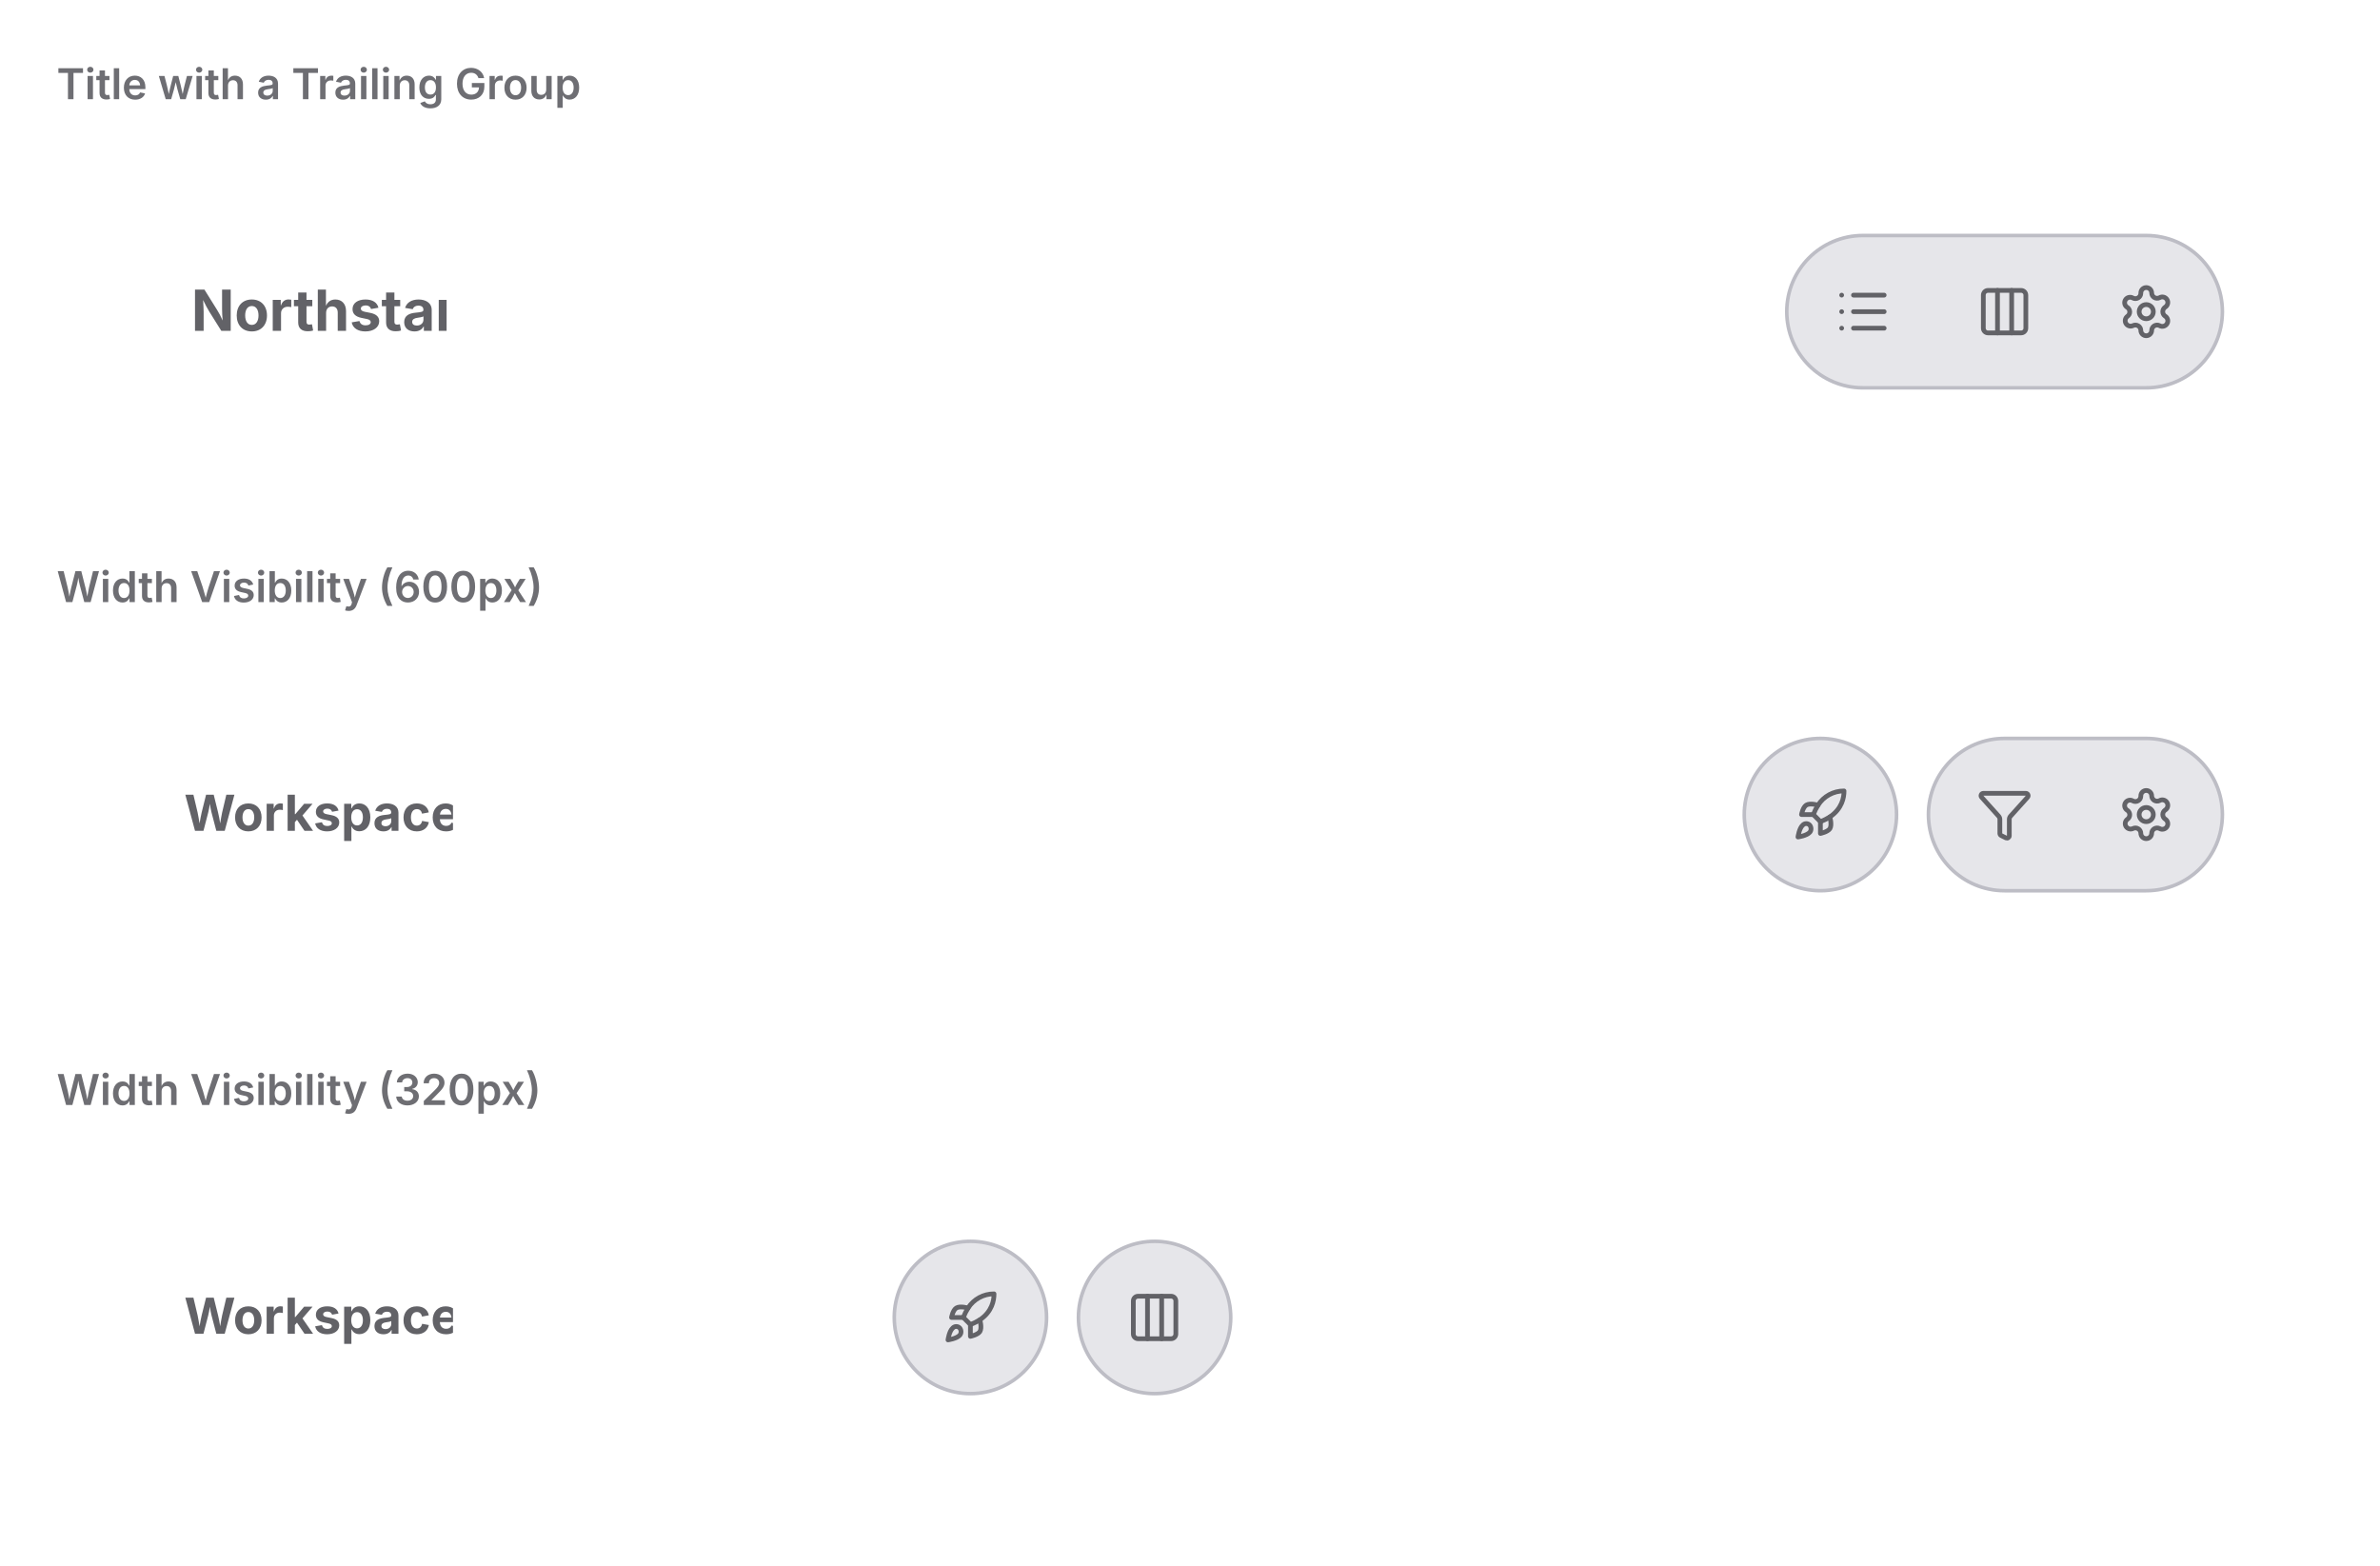
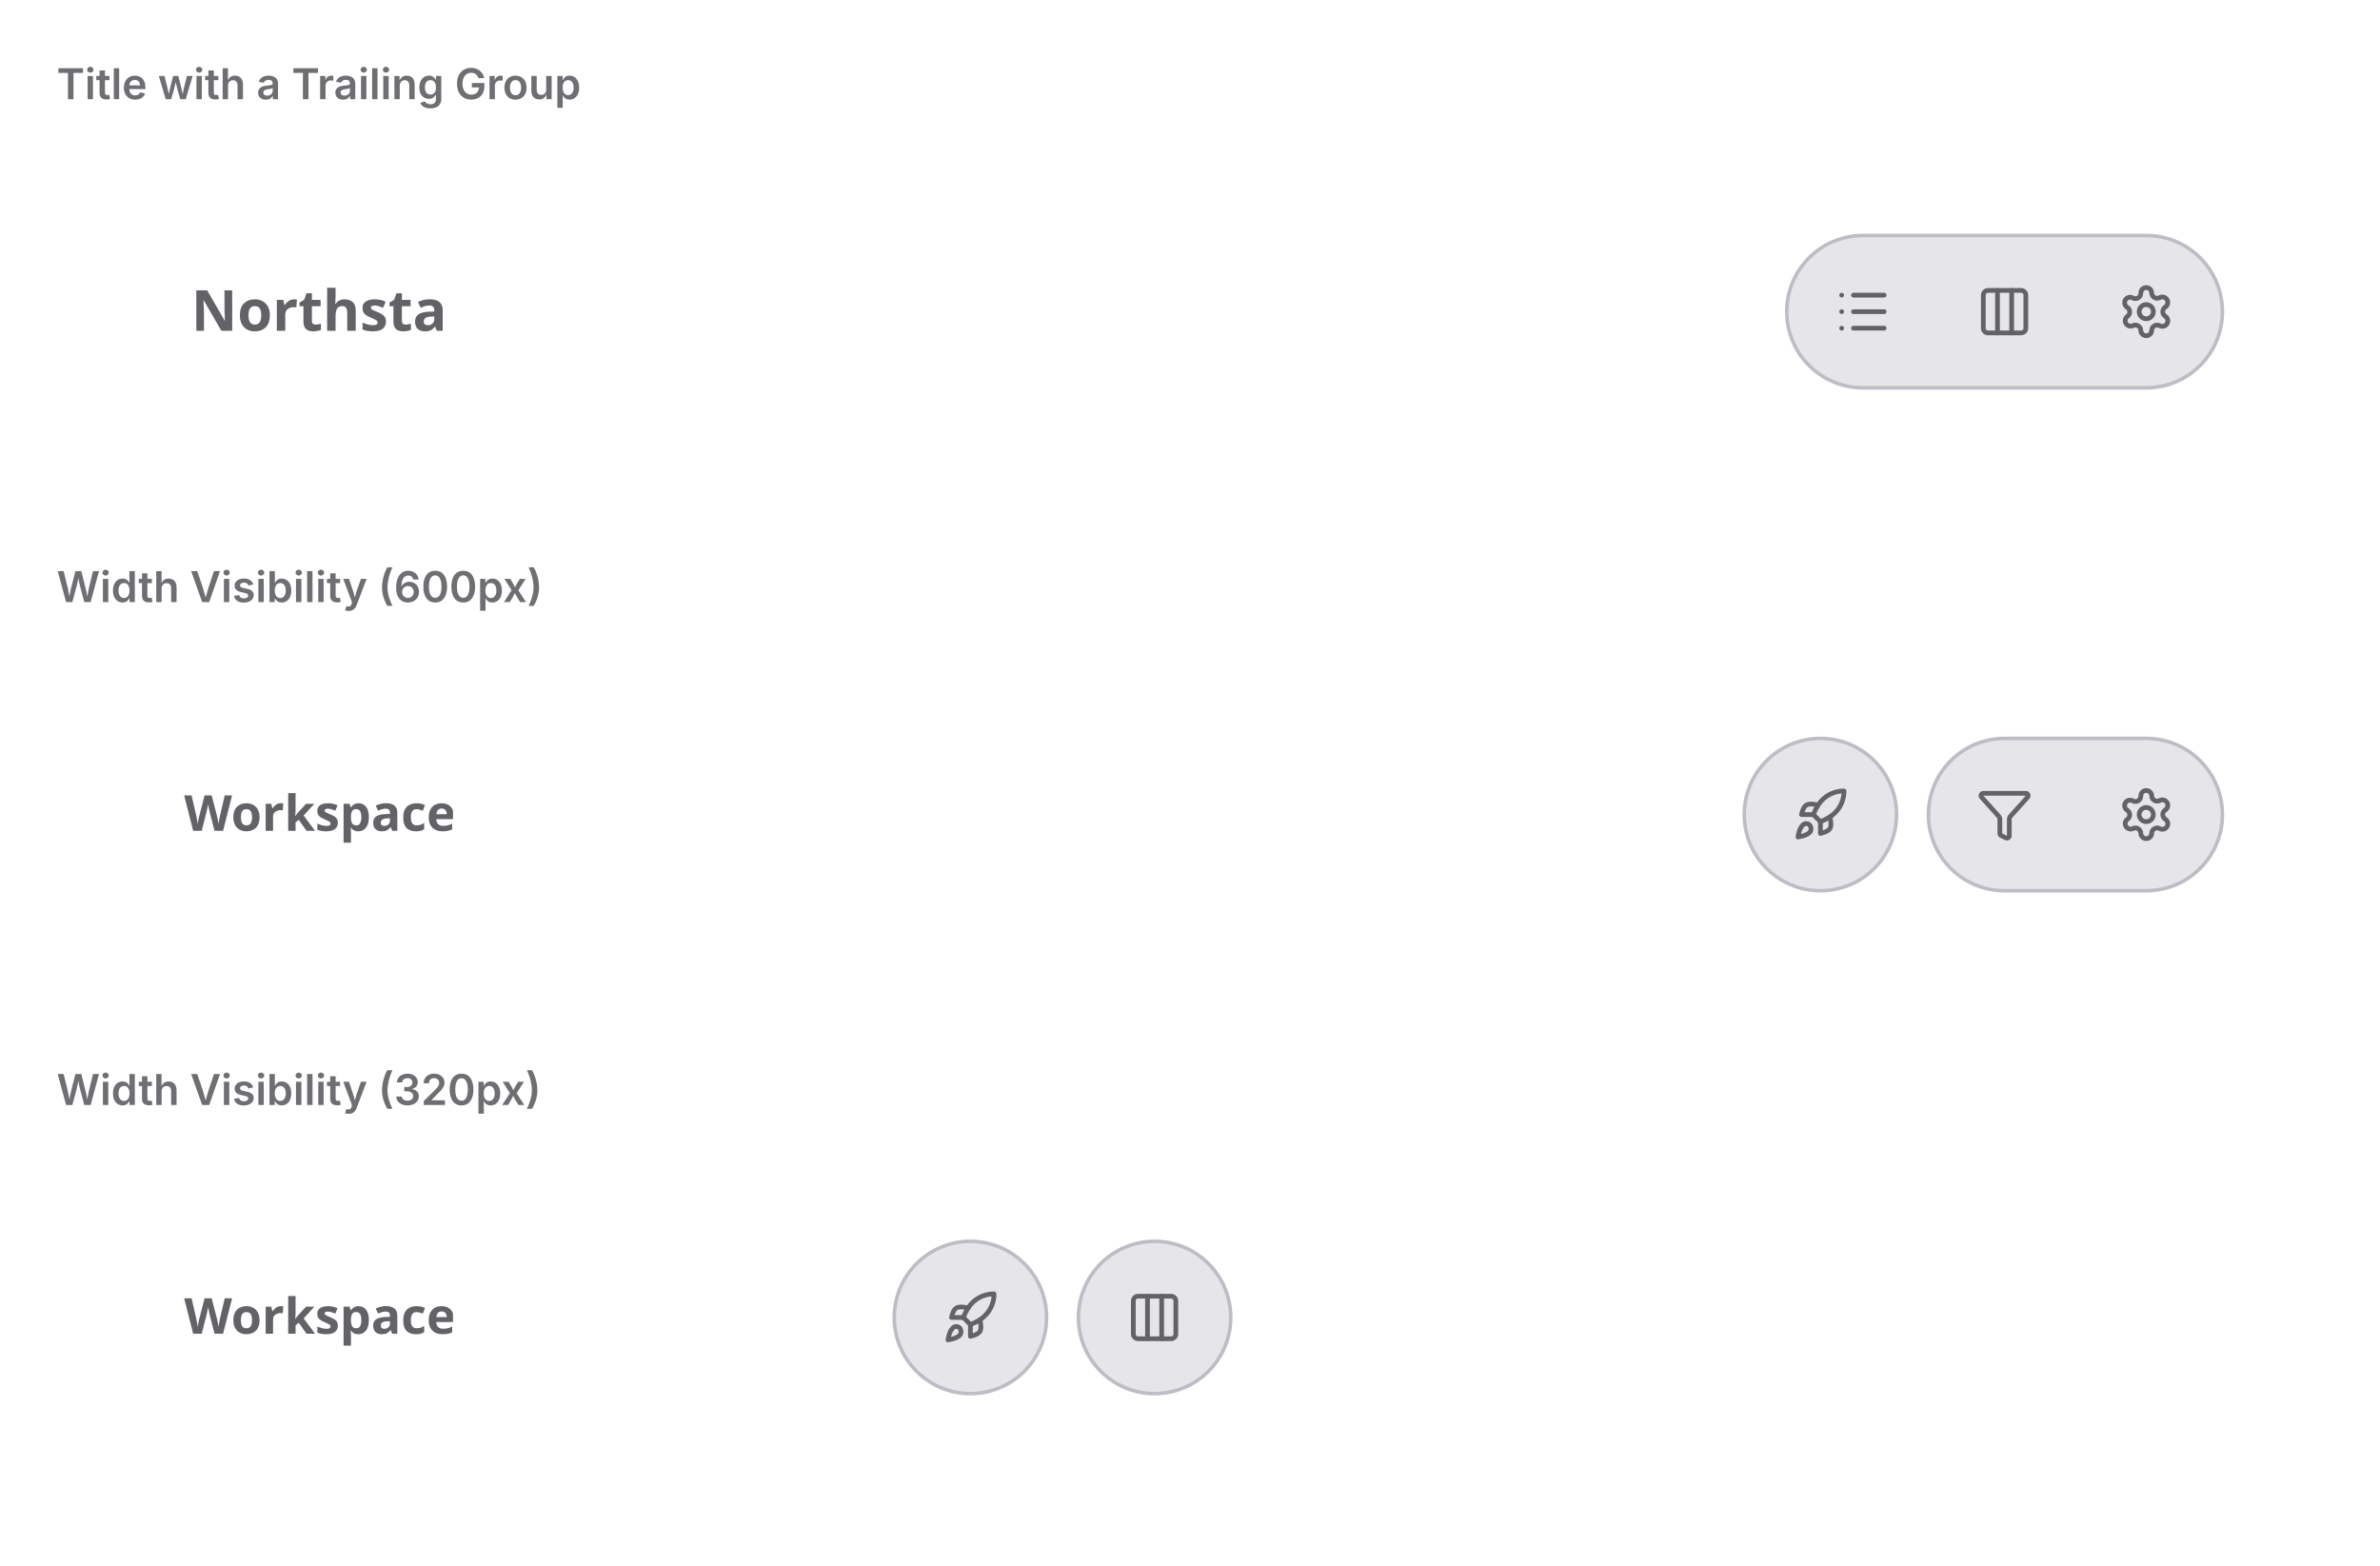
<svg xmlns="http://www.w3.org/2000/svg" viewBox="0 0 672 442" width="672" height="442">
  <defs>
    <clipPath id="cp0">
      <rect x="16" y="38" width="640" height="104" />
    </clipPath>
    <clipPath id="cp1">
      <rect x="16" y="180" width="640" height="104" />
    </clipPath>
    <clipPath id="cp2">
      <rect x="16" y="322" width="640" height="104" />
    </clipPath>
    <clipPath id="ct3">
      <rect x="16" y="16" width="640" height="22" />
    </clipPath>
    <clipPath id="irc4">
      <rect x="16" y="38" width="640" height="104" rx="0" />
    </clipPath>
    <clipPath id="ct6">
      <rect x="16" y="158" width="640" height="22" />
    </clipPath>
    <clipPath id="irc7">
      <rect x="16" y="180" width="640" height="104" rx="0" />
    </clipPath>
    <clipPath id="ct9">
      <rect x="16" y="300" width="640" height="22" />
    </clipPath>
    <clipPath id="irc10">
      <rect x="16" y="322" width="640" height="104" rx="0" />
    </clipPath>
  </defs>
  <rect x="0" y="0" width="672" height="442" rx="0" fill="rgb(255,255,255)" />
  <text x="16" y="28" font-family="system-ui, &quot;-apple-system&quot;, sans-serif" font-size="12" font-weight="600" fill="rgb(110,110,115)">Title with a Trailing Group</text>
  <g clip-path="url(#cp0)">
    <g clip-path="url(#irc4)">
      <clipPath id="svgimg5vclip">
        <rect x="16" y="38" width="640" height="104" />
      </clipPath>
      <g clip-path="url(#svgimg5vclip)">
        <g transform="translate(16 38)">
          <defs>
            <clipPath id="svgimg5cp0">
              <rect x="24" y="24" width="460" height="52" />
            </clipPath>
            <clipPath id="svgimg5ov1">
              <rect x="24" y="24" width="460" height="52" rx="0" />
            </clipPath>
            <clipPath id="svgimg5cp2">
              <rect x="30" y="30" width="88.1" height="40" />
            </clipPath>
            <clipPath id="svgimg5ov3">
              <rect x="30" y="30" width="88.1" height="40" rx="0" />
            </clipPath>
            <clipPath id="svgimg5cp4">
              <rect x="38" y="40.4" width="72.1" height="19.2" />
            </clipPath>
            <clipPath id="svgimg5ct5">
              <rect x="38" y="40.4" width="72.1" height="19.2" />
            </clipPath>
            <clipPath id="svgimg5cp6">
              <rect x="502" y="42" width="16" height="16" />
            </clipPath>
            <clipPath id="svgimg5cp8">
              <rect x="542" y="42" width="16" height="16" />
            </clipPath>
            <clipPath id="svgimg5cp10">
              <rect x="582" y="42" width="16" height="16" />
            </clipPath>
          </defs>
          <g clip-path="url(#svgimg5cp0)" />
          <g clip-path="url(#svgimg5ov1)">
            <rect x="28.5" y="28.5" width="91" height="43" rx="21.5" fill="none" stroke="rgba(0,0,0,0)" stroke-width="1" />
            <g clip-path="url(#svgimg5cp2)">
              <g clip-path="url(#svgimg5ov3)">
                <g clip-path="url(#svgimg5cp4)">
                  <g clip-path="url(#svgimg5ct5)">
-                     <text x="38" y="55.41" font-family="&quot;ui-sans-serif&quot;, &quot;-apple-system&quot;, &quot;system-ui&quot;, &quot;Segoe UI&quot;, sans-serif" font-size="16" font-weight="650" fill="rgb(98,98,103)">Northstar</text>
+                     <text x="38" y="55.41" font-family="&quot;ui-sans-serif&quot;, system-ui, sans-serif" font-size="16" font-weight="650" fill="rgb(98,98,103)">Northstar</text>
                  </g>
                </g>
              </g>
            </g>
          </g>
          <rect x="488" y="28" width="124" height="44" rx="22" fill="rgba(0,0,49,0.1)" />
          <rect x="488.5" y="28.5" width="123" height="43" rx="21.5" fill="none" stroke="rgba(0,0,28,0.18)" stroke-width="1" />
          <rect x="490.5" y="30.5" width="39" height="39" rx="19.5" fill="none" stroke="rgba(0,0,0,0)" stroke-width="1" />
          <g clip-path="url(#svgimg5cp6)">
            <g color="rgb(98, 98, 103)">
              <clipPath id="svgimg5svgic7">
                <rect x="502" y="42" width="16" height="16" />
              </clipPath>
              <g clip-path="url(#svgimg5svgic7)">
                <g transform="translate(502 42)scale(.66667)">
                  <path d="M3 5z" style="marker:none;vector-effect:none;color-interpolation:srgb" fill="none" stroke="rgb(98, 98, 103)" stroke-width="2px" stroke-dasharray="none" stroke-linecap="round" stroke-linejoin="round" stroke-opacity="1" fill-opacity="1" opacity="1" />
                  <path d="M3 12z" style="marker:none;vector-effect:none;color-interpolation:srgb" fill="none" stroke="rgb(98, 98, 103)" stroke-width="2px" stroke-dasharray="none" stroke-linecap="round" stroke-linejoin="round" stroke-opacity="1" fill-opacity="1" opacity="1" />
                  <path d="M3 19z" style="marker:none;vector-effect:none;color-interpolation:srgb" fill="none" stroke="rgb(98, 98, 103)" stroke-width="2px" stroke-dasharray="none" stroke-linecap="round" stroke-linejoin="round" stroke-opacity="1" fill-opacity="1" opacity="1" />
                  <path d="M8 5h13" style="marker:none;vector-effect:none;color-interpolation:srgb" fill="none" stroke="rgb(98, 98, 103)" stroke-width="2px" stroke-dasharray="none" stroke-linecap="round" stroke-linejoin="round" stroke-opacity="1" fill-opacity="1" opacity="1" />
                  <path d="M8 12h13" style="marker:none;vector-effect:none;color-interpolation:srgb" fill="none" stroke="rgb(98, 98, 103)" stroke-width="2px" stroke-dasharray="none" stroke-linecap="round" stroke-linejoin="round" stroke-opacity="1" fill-opacity="1" opacity="1" />
                  <path d="M8 19h13" style="marker:none;vector-effect:none;color-interpolation:srgb" fill="none" stroke="rgb(98, 98, 103)" stroke-width="2px" stroke-dasharray="none" stroke-linecap="round" stroke-linejoin="round" stroke-opacity="1" fill-opacity="1" opacity="1" />
                </g>
              </g>
            </g>
          </g>
          <rect x="530.5" y="30.5" width="39" height="39" rx="19.5" fill="none" stroke="rgba(0,0,0,0)" stroke-width="1" />
          <g clip-path="url(#svgimg5cp8)">
            <g color="rgb(98, 98, 103)">
              <clipPath id="svgimg5svgic9">
                <rect x="542" y="42" width="16" height="16" />
              </clipPath>
              <g clip-path="url(#svgimg5svgic9)">
                <g transform="translate(542 42)scale(.66667)">
                  <rect width="18" height="18" x="3" y="3" rx="2" style="marker:none;vector-effect:none;color-interpolation:srgb" fill="none" stroke="rgb(98, 98, 103)" stroke-width="2px" stroke-dasharray="none" stroke-linecap="round" stroke-linejoin="round" stroke-opacity="1" fill-opacity="1" opacity="1" />
                  <path d="M9 3v18" style="marker:none;vector-effect:none;color-interpolation:srgb" fill="none" stroke="rgb(98, 98, 103)" stroke-width="2px" stroke-dasharray="none" stroke-linecap="round" stroke-linejoin="round" stroke-opacity="1" fill-opacity="1" opacity="1" />
                  <path d="M15 3v18" style="marker:none;vector-effect:none;color-interpolation:srgb" fill="none" stroke="rgb(98, 98, 103)" stroke-width="2px" stroke-dasharray="none" stroke-linecap="round" stroke-linejoin="round" stroke-opacity="1" fill-opacity="1" opacity="1" />
                </g>
              </g>
            </g>
          </g>
          <rect x="570.5" y="30.5" width="39" height="39" rx="19.5" fill="none" stroke="rgba(0,0,0,0)" stroke-width="1" />
          <g clip-path="url(#svgimg5cp10)">
            <g color="rgb(98, 98, 103)">
              <clipPath id="svgimg5svgic11">
                <rect x="582" y="42" width="16" height="16" />
              </clipPath>
              <g clip-path="url(#svgimg5svgic11)">
                <g transform="translate(582 42)scale(.66667)">
                  <path d="M9.7 4.1a2.3 2.3 0 0 1 4.6 0 2.3 2.3 0 0 0 3.3 2 2.3 2.3 0 0 1 2.4 4 2.3 2.3 0 0 0 0 3.8 2.3 2.3 0 0 1-2.4 4 2.3 2.3 0 0 0-3.3 2 2.3 2.3 0 0 1-4.6 0 2.3 2.3 0 0 0-3.3-2A2.3 2.3 0 0 1 4 14a2.3 2.3 0 0 0 0-3.8 2.3 2.3 0 0 1 2.3-4 2.3 2.3 0 0 0 3.4-2" style="marker:none;vector-effect:none;color-interpolation:srgb" fill="none" stroke="rgb(98, 98, 103)" stroke-width="2px" stroke-dasharray="none" stroke-linecap="round" stroke-linejoin="round" stroke-opacity="1" fill-opacity="1" opacity="1" />
                  <circle cx="12" cy="12" r="3" style="marker:none;vector-effect:none;color-interpolation:srgb" fill="none" stroke="rgb(98, 98, 103)" stroke-width="2px" stroke-dasharray="none" stroke-linecap="round" stroke-linejoin="round" stroke-opacity="1" fill-opacity="1" opacity="1" />
                </g>
              </g>
            </g>
          </g>
        </g>
      </g>
    </g>
  </g>
  <text x="16" y="170" font-family="system-ui, &quot;-apple-system&quot;, sans-serif" font-size="12" font-weight="600" fill="rgb(110,110,115)">Width Visibility (600px)</text>
  <g clip-path="url(#cp1)">
    <g clip-path="url(#irc7)">
      <clipPath id="svgimg8vclip">
        <rect x="16" y="180" width="640" height="104" />
      </clipPath>
      <g clip-path="url(#svgimg8vclip)">
        <g transform="translate(16 180)">
          <defs>
            <clipPath id="svgimg8cp0">
              <rect x="24" y="24" width="448" height="52" />
            </clipPath>
            <clipPath id="svgimg8ov1">
              <rect x="24" y="24" width="448" height="52" rx="0" />
            </clipPath>
            <clipPath id="svgimg8cp2">
              <rect x="28" y="28" width="91.9" height="44" />
            </clipPath>
            <clipPath id="svgimg8ov3">
              <rect x="28" y="28" width="91.9" height="44" rx="0" />
            </clipPath>
            <clipPath id="svgimg8cp4">
              <rect x="36" y="41.6" width="75.9" height="16.8" />
            </clipPath>
            <clipPath id="svgimg8ct5">
              <rect x="36" y="41.6" width="75.9" height="16.8" />
            </clipPath>
            <clipPath id="svgimg8cp6">
              <rect x="490" y="42" width="16" height="16" />
            </clipPath>
            <clipPath id="svgimg8cp8">
              <rect x="542" y="42" width="16" height="16" />
            </clipPath>
            <clipPath id="svgimg8cp10">
              <rect x="582" y="42" width="16" height="16" />
            </clipPath>
          </defs>
          <g clip-path="url(#svgimg8cp0)">
            <g clip-path="url(#svgimg8ov1)">
              <g clip-path="url(#svgimg8cp2)">
                <g clip-path="url(#svgimg8ov3)">
                  <g clip-path="url(#svgimg8cp4)">
                    <g clip-path="url(#svgimg8ct5)">
-                       <text x="36" y="54.59" font-family="&quot;ui-sans-serif&quot;, &quot;-apple-system&quot;, &quot;system-ui&quot;, &quot;Segoe UI&quot;, sans-serif" font-size="14" font-weight="650" fill="rgb(98,98,103)">Workspace</text>
+                       <text x="36" y="54.59" font-family="&quot;ui-sans-serif&quot;, system-ui, sans-serif" font-size="14" font-weight="650" fill="rgb(98,98,103)">Workspace</text>
                    </g>
                  </g>
                </g>
              </g>
            </g>
          </g>
          <rect x="476" y="28" width="44" height="44" rx="22" fill="rgba(0,0,49,0.1)" />
          <rect x="476.5" y="28.5" width="43" height="43" rx="21.5" fill="none" stroke="rgba(0,0,28,0.18)" stroke-width="1" />
          <rect x="478.5" y="30.5" width="39" height="39" rx="19.5" fill="none" stroke="rgba(0,0,0,0)" stroke-width="1" />
          <g clip-path="url(#svgimg8cp6)">
            <g color="rgb(98, 98, 103)">
              <clipPath id="svgimg8svgic7">
                <rect x="490" y="42" width="16" height="16" />
              </clipPath>
              <g clip-path="url(#svgimg8svgic7)">
                <g transform="translate(490 42)scale(.66667)">
                  <path d="M12 15v5s3-.6 4-2c1-1.6 0-5 0-5" style="marker:none;vector-effect:none;color-interpolation:srgb" fill="none" stroke="rgb(98, 98, 103)" stroke-width="2px" stroke-dasharray="none" stroke-linecap="round" stroke-linejoin="round" stroke-opacity="1" fill-opacity="1" opacity="1" />
                  <path d="M4.5 16.5c-1.5 1.3-2 5-2 5s3.7-.5 5-2c.7-.8.7-2.1 0-3a2 2 0 0 0-3 0" style="marker:none;vector-effect:none;color-interpolation:srgb" fill="none" stroke="rgb(98, 98, 103)" stroke-width="2px" stroke-dasharray="none" stroke-linecap="round" stroke-linejoin="round" stroke-opacity="1" fill-opacity="1" opacity="1" />
                  <path d="M9 12a22 22 0 0 1 2-4 13 13 0 0 1 11-6c0 2.7-.8 7.5-6 11a22 22 0 0 1-4 2Z" style="marker:none;vector-effect:none;color-interpolation:srgb" fill="none" stroke="rgb(98, 98, 103)" stroke-width="2px" stroke-dasharray="none" stroke-linecap="round" stroke-linejoin="round" stroke-opacity="1" fill-opacity="1" opacity="1" />
                  <path d="M9 12H4s.5-3 2-4c1.6-1 5 0 5 0" style="marker:none;vector-effect:none;color-interpolation:srgb" fill="none" stroke="rgb(98, 98, 103)" stroke-width="2px" stroke-dasharray="none" stroke-linecap="round" stroke-linejoin="round" stroke-opacity="1" fill-opacity="1" opacity="1" />
                </g>
              </g>
            </g>
          </g>
          <rect x="528" y="28" width="84" height="44" rx="22" fill="rgba(0,0,49,0.1)" />
          <rect x="528.5" y="28.5" width="83" height="43" rx="21.5" fill="none" stroke="rgba(0,0,28,0.18)" stroke-width="1" />
          <rect x="530.5" y="30.5" width="39" height="39" rx="19.5" fill="none" stroke="rgba(0,0,0,0)" stroke-width="1" />
          <g clip-path="url(#svgimg8cp8)">
            <g color="rgb(98, 98, 103)">
              <clipPath id="svgimg8svgic9">
                <rect x="542" y="42" width="16" height="16" />
              </clipPath>
              <g clip-path="url(#svgimg8svgic9)">
                <g transform="translate(542 42)scale(.66667)">
                  <path d="M10 20a1 1 0 0 0 .6.9l2 1A1 1 0 0 0 14 21v-7a2 2 0 0 1 .5-1.3l7.2-8A1 1 0 0 0 21 3H3a1 1 0 0 0-.7 1.7l7.2 8A2 2 0 0 1 10 14Z" style="marker:none;vector-effect:none;color-interpolation:srgb" fill="none" stroke="rgb(98, 98, 103)" stroke-width="2px" stroke-dasharray="none" stroke-linecap="round" stroke-linejoin="round" stroke-opacity="1" fill-opacity="1" opacity="1" />
                </g>
              </g>
            </g>
          </g>
          <rect x="570.5" y="30.5" width="39" height="39" rx="19.5" fill="none" stroke="rgba(0,0,0,0)" stroke-width="1" />
          <g clip-path="url(#svgimg8cp10)">
            <g color="rgb(98, 98, 103)">
              <clipPath id="svgimg8svgic11">
                <rect x="582" y="42" width="16" height="16" />
              </clipPath>
              <g clip-path="url(#svgimg8svgic11)">
                <g transform="translate(582 42)scale(.66667)">
                  <path d="M9.7 4.1a2.3 2.3 0 0 1 4.6 0 2.3 2.3 0 0 0 3.3 2 2.3 2.3 0 0 1 2.4 4 2.3 2.3 0 0 0 0 3.8 2.3 2.3 0 0 1-2.4 4 2.3 2.3 0 0 0-3.3 2 2.3 2.3 0 0 1-4.6 0 2.3 2.3 0 0 0-3.3-2A2.3 2.3 0 0 1 4 14a2.3 2.3 0 0 0 0-3.8 2.3 2.3 0 0 1 2.3-4 2.3 2.3 0 0 0 3.4-2" style="marker:none;vector-effect:none;color-interpolation:srgb" fill="none" stroke="rgb(98, 98, 103)" stroke-width="2px" stroke-dasharray="none" stroke-linecap="round" stroke-linejoin="round" stroke-opacity="1" fill-opacity="1" opacity="1" />
                  <circle cx="12" cy="12" r="3" style="marker:none;vector-effect:none;color-interpolation:srgb" fill="none" stroke="rgb(98, 98, 103)" stroke-width="2px" stroke-dasharray="none" stroke-linecap="round" stroke-linejoin="round" stroke-opacity="1" fill-opacity="1" opacity="1" />
                </g>
              </g>
            </g>
          </g>
        </g>
      </g>
    </g>
  </g>
  <text x="16" y="312" font-family="system-ui, &quot;-apple-system&quot;, sans-serif" font-size="12" font-weight="600" fill="rgb(110,110,115)">Width Visibility (320px)</text>
  <g clip-path="url(#cp2)">
    <g clip-path="url(#irc10)">
      <clipPath id="svgimg11vclip">
        <rect x="16" y="322" width="640" height="104" />
      </clipPath>
      <g clip-path="url(#svgimg11vclip)">
        <g transform="translate(16 322)">
          <defs>
            <clipPath id="svgimg11cp0">
              <rect x="24" y="24" width="208" height="52" />
            </clipPath>
            <clipPath id="svgimg11ov1">
              <rect x="24" y="24" width="208" height="52" rx="0" />
            </clipPath>
            <clipPath id="svgimg11cp2">
              <rect x="28" y="28" width="91.9" height="44" />
            </clipPath>
            <clipPath id="svgimg11ov3">
              <rect x="28" y="28" width="91.9" height="44" rx="0" />
            </clipPath>
            <clipPath id="svgimg11cp4">
              <rect x="36" y="41.6" width="75.9" height="16.8" />
            </clipPath>
            <clipPath id="svgimg11ct5">
              <rect x="36" y="41.6" width="75.9" height="16.8" />
            </clipPath>
            <clipPath id="svgimg11cp6">
              <rect x="250" y="42" width="16" height="16" />
            </clipPath>
            <clipPath id="svgimg11cp8">
              <rect x="302" y="42" width="16" height="16" />
            </clipPath>
          </defs>
          <g clip-path="url(#svgimg11cp0)">
            <g clip-path="url(#svgimg11ov1)">
              <g clip-path="url(#svgimg11cp2)">
                <g clip-path="url(#svgimg11ov3)">
                  <g clip-path="url(#svgimg11cp4)">
                    <g clip-path="url(#svgimg11ct5)">
-                       <text x="36" y="54.59" font-family="&quot;ui-sans-serif&quot;, &quot;-apple-system&quot;, &quot;system-ui&quot;, &quot;Segoe UI&quot;, sans-serif" font-size="14" font-weight="650" fill="rgb(98,98,103)">Workspace</text>
+                       <text x="36" y="54.59" font-family="&quot;ui-sans-serif&quot;, system-ui, sans-serif" font-size="14" font-weight="650" fill="rgb(98,98,103)">Workspace</text>
                    </g>
                  </g>
                </g>
              </g>
            </g>
          </g>
          <rect x="236" y="28" width="44" height="44" rx="22" fill="rgba(0,0,49,0.1)" />
          <rect x="236.5" y="28.5" width="43" height="43" rx="21.5" fill="none" stroke="rgba(0,0,28,0.18)" stroke-width="1" />
          <rect x="238.5" y="30.5" width="39" height="39" rx="19.5" fill="none" stroke="rgba(0,0,0,0)" stroke-width="1" />
          <g clip-path="url(#svgimg11cp6)">
            <g color="rgb(98, 98, 103)">
              <clipPath id="svgimg11svgic7">
                <rect x="250" y="42" width="16" height="16" />
              </clipPath>
              <g clip-path="url(#svgimg11svgic7)">
                <g transform="translate(250 42)scale(.66667)">
                  <path d="M12 15v5s3-.6 4-2c1-1.6 0-5 0-5" style="marker:none;vector-effect:none;color-interpolation:srgb" fill="none" stroke="rgb(98, 98, 103)" stroke-width="2px" stroke-dasharray="none" stroke-linecap="round" stroke-linejoin="round" stroke-opacity="1" fill-opacity="1" opacity="1" />
                  <path d="M4.5 16.5c-1.5 1.3-2 5-2 5s3.7-.5 5-2c.7-.8.7-2.1 0-3a2 2 0 0 0-3 0" style="marker:none;vector-effect:none;color-interpolation:srgb" fill="none" stroke="rgb(98, 98, 103)" stroke-width="2px" stroke-dasharray="none" stroke-linecap="round" stroke-linejoin="round" stroke-opacity="1" fill-opacity="1" opacity="1" />
                  <path d="M9 12a22 22 0 0 1 2-4 13 13 0 0 1 11-6c0 2.7-.8 7.5-6 11a22 22 0 0 1-4 2Z" style="marker:none;vector-effect:none;color-interpolation:srgb" fill="none" stroke="rgb(98, 98, 103)" stroke-width="2px" stroke-dasharray="none" stroke-linecap="round" stroke-linejoin="round" stroke-opacity="1" fill-opacity="1" opacity="1" />
                  <path d="M9 12H4s.5-3 2-4c1.6-1 5 0 5 0" style="marker:none;vector-effect:none;color-interpolation:srgb" fill="none" stroke="rgb(98, 98, 103)" stroke-width="2px" stroke-dasharray="none" stroke-linecap="round" stroke-linejoin="round" stroke-opacity="1" fill-opacity="1" opacity="1" />
                </g>
              </g>
            </g>
          </g>
          <rect x="288" y="28" width="44" height="44" rx="22" fill="rgba(0,0,49,0.1)" />
          <rect x="288.5" y="28.5" width="43" height="43" rx="21.5" fill="none" stroke="rgba(0,0,28,0.18)" stroke-width="1" />
          <rect x="290.5" y="30.5" width="39" height="39" rx="19.5" fill="none" stroke="rgba(0,0,0,0)" stroke-width="1" />
          <g clip-path="url(#svgimg11cp8)">
            <g color="rgb(98, 98, 103)">
              <clipPath id="svgimg11svgic9">
                <rect x="302" y="42" width="16" height="16" />
              </clipPath>
              <g clip-path="url(#svgimg11svgic9)">
                <g transform="translate(302 42)scale(.66667)">
                  <rect width="18" height="18" x="3" y="3" rx="2" style="marker:none;vector-effect:none;color-interpolation:srgb" fill="none" stroke="rgb(98, 98, 103)" stroke-width="2px" stroke-dasharray="none" stroke-linecap="round" stroke-linejoin="round" stroke-opacity="1" fill-opacity="1" opacity="1" />
                  <path d="M9 3v18" style="marker:none;vector-effect:none;color-interpolation:srgb" fill="none" stroke="rgb(98, 98, 103)" stroke-width="2px" stroke-dasharray="none" stroke-linecap="round" stroke-linejoin="round" stroke-opacity="1" fill-opacity="1" opacity="1" />
                  <path d="M15 3v18" style="marker:none;vector-effect:none;color-interpolation:srgb" fill="none" stroke="rgb(98, 98, 103)" stroke-width="2px" stroke-dasharray="none" stroke-linecap="round" stroke-linejoin="round" stroke-opacity="1" fill-opacity="1" opacity="1" />
                </g>
              </g>
            </g>
          </g>
        </g>
      </g>
    </g>
  </g>
</svg>
